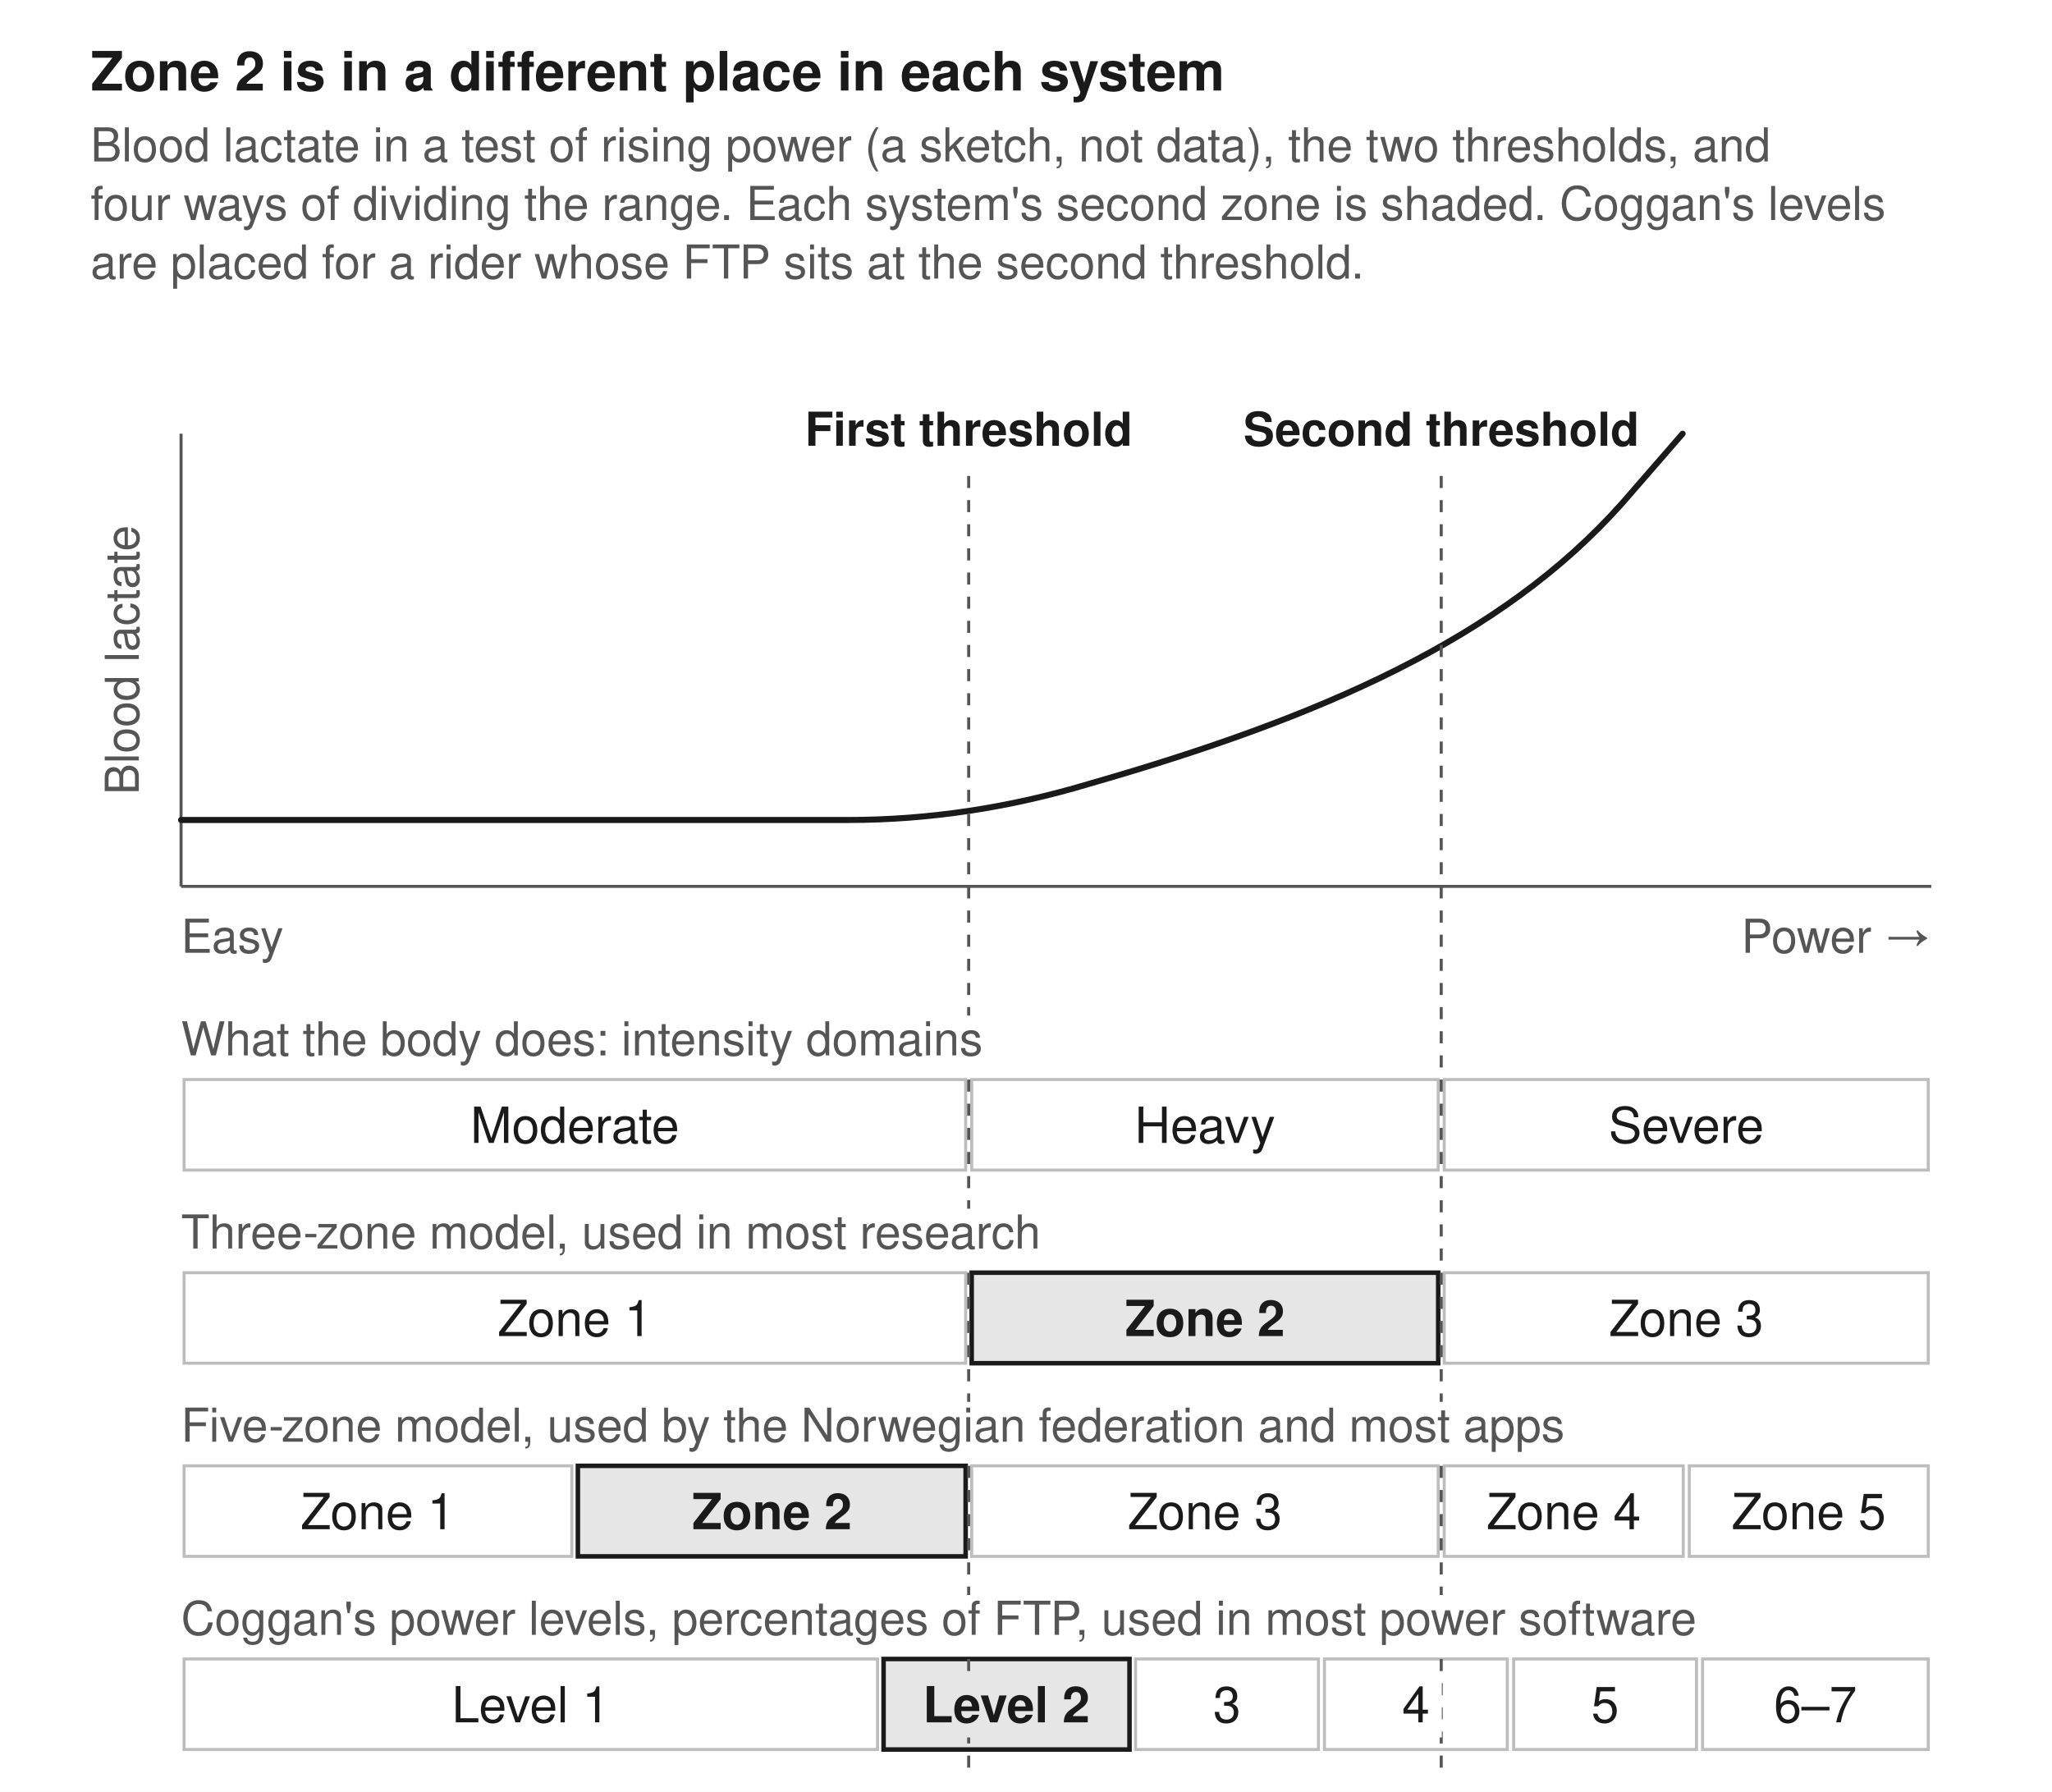
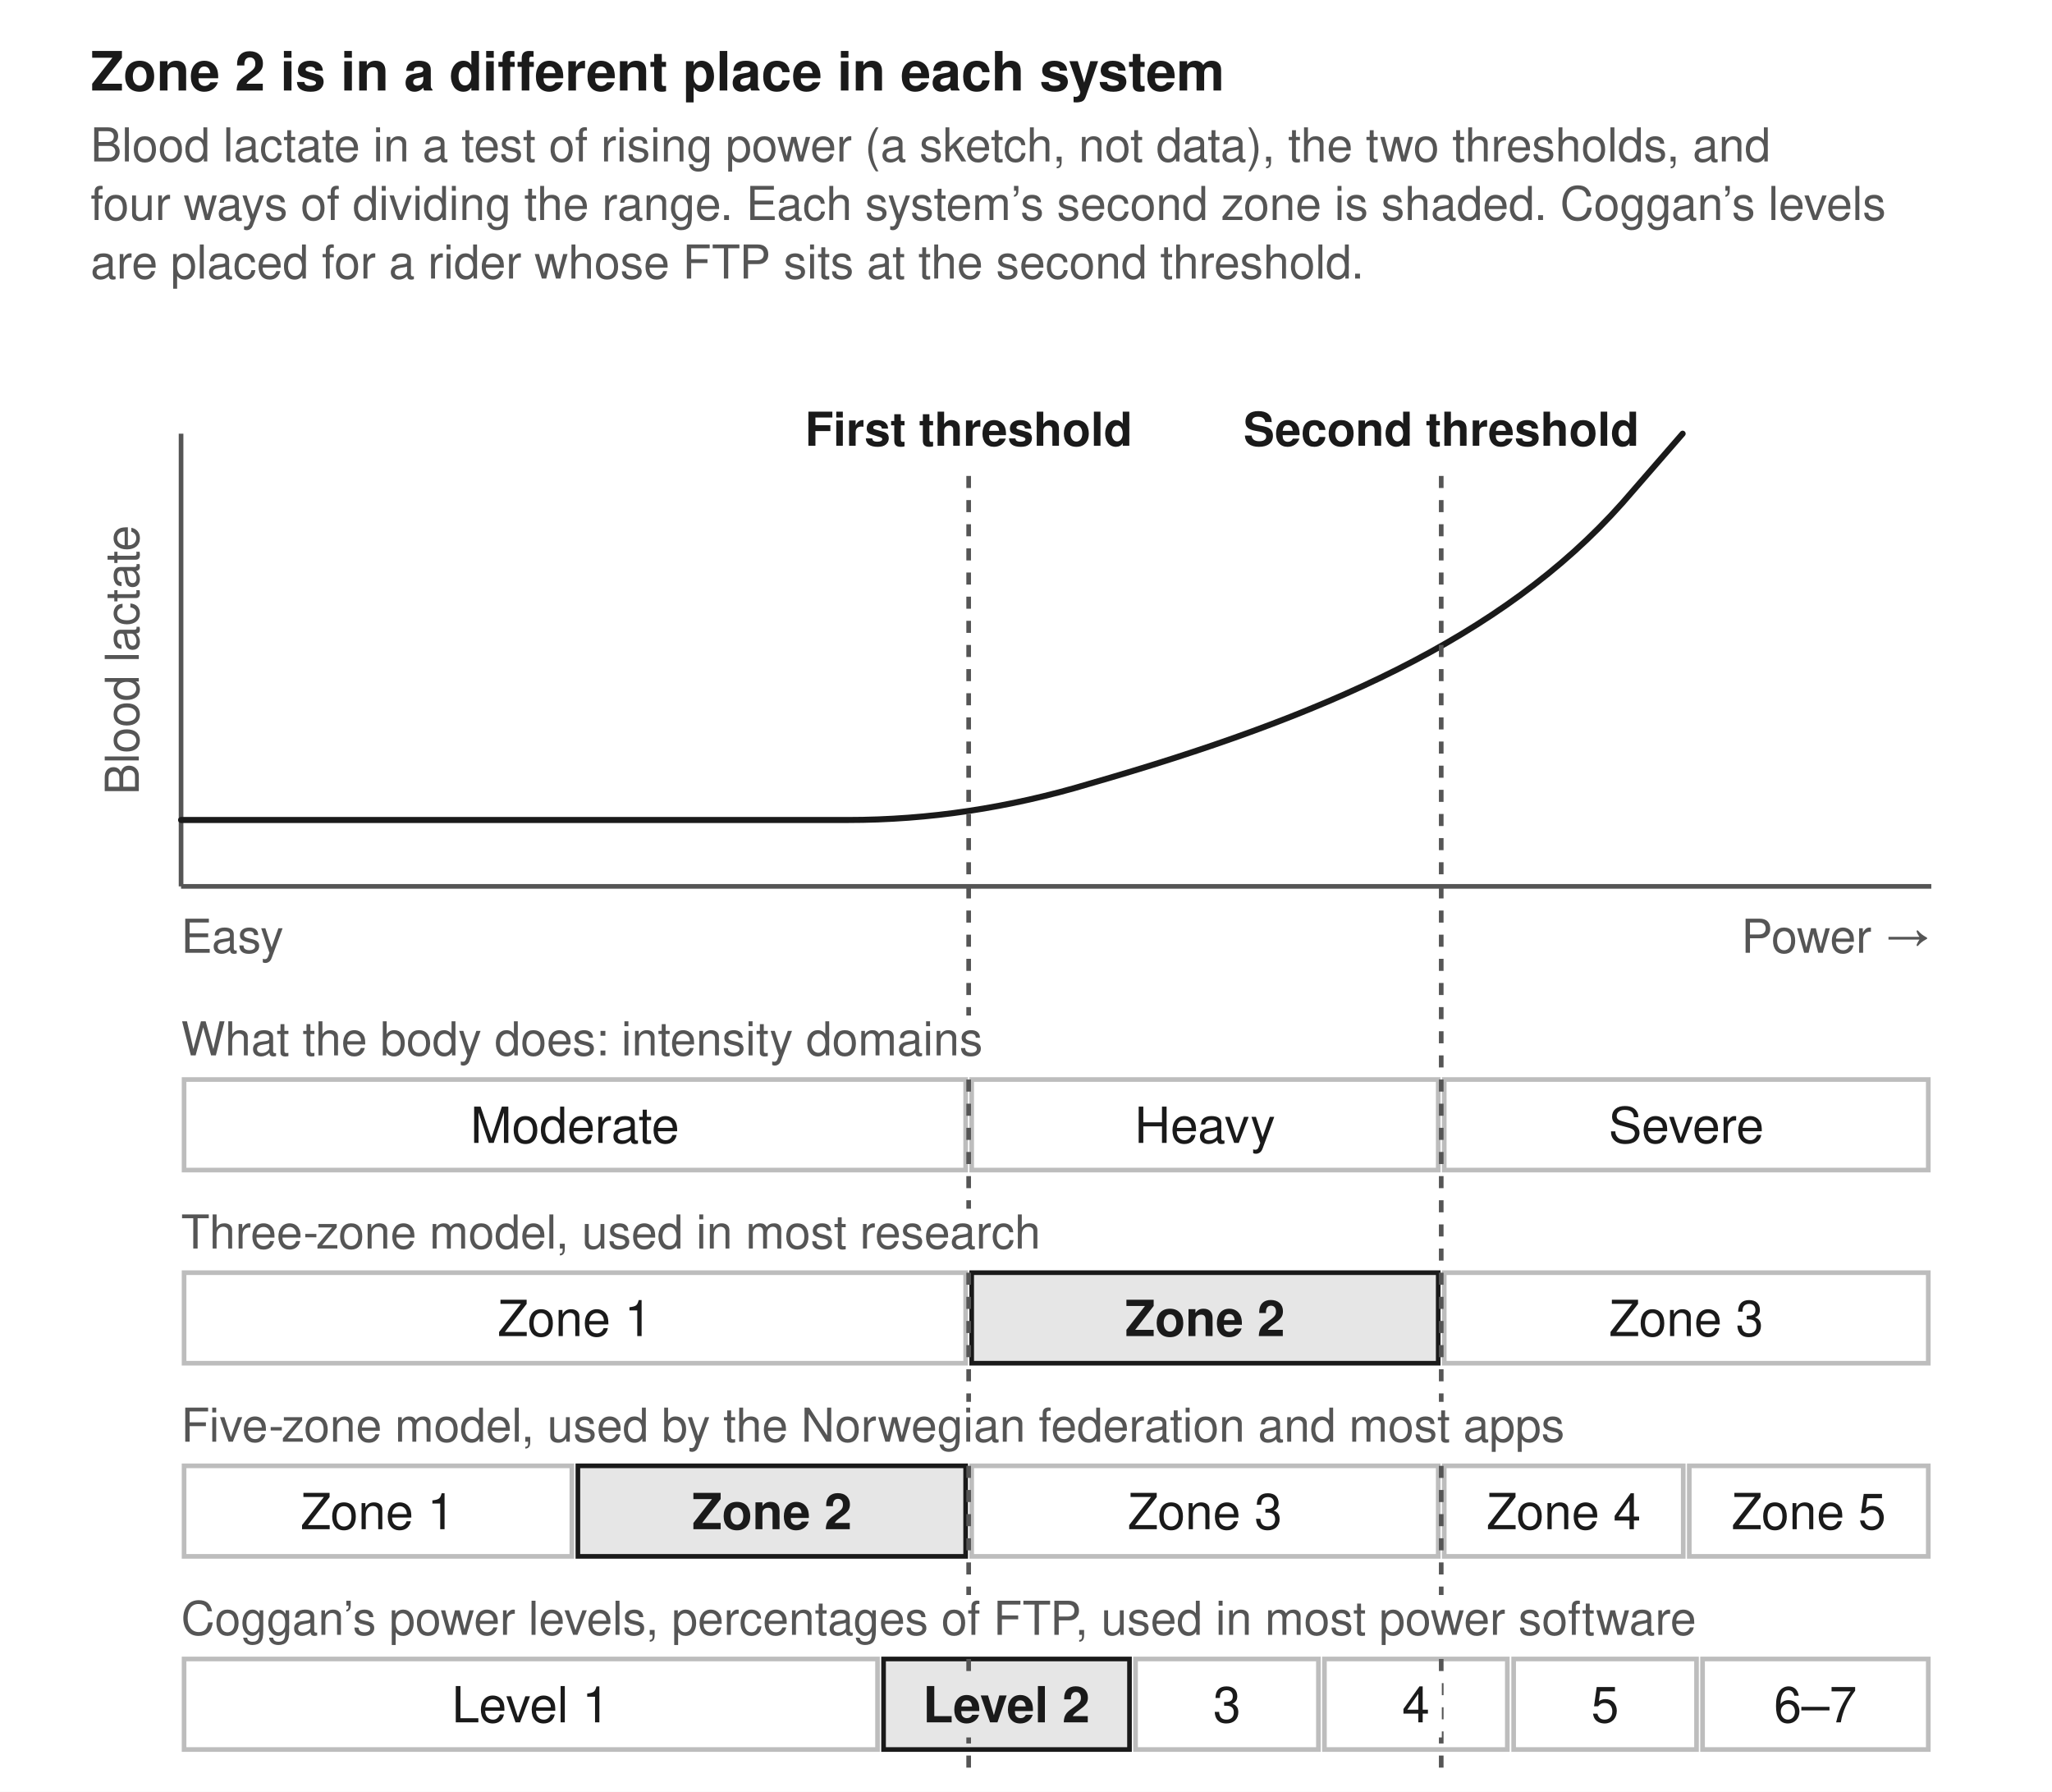
- <svg xmlns="http://www.w3.org/2000/svg" viewBox="0 0 680 593.7" width="680" height="593.7" role="img" aria-label="Sketch of a lactate curve with two thresholds, and beneath it the intensity domains, the three-zone and five-zone models and Coggan's power levels, each with its second zone shaded in a different place">
+ <svg xmlns="http://www.w3.org/2000/svg" viewBox="0 0 680 593.7" width="680" height="593.7" role="img" aria-label="Sketch of a lactate curve with two thresholds, and beneath it the intensity domains, the three-zone and five-zone models and Coggan’s power levels, each with its second zone shaded in a different place">
  <rect width="680" height="593.7" fill="#ffffff" />
  <text x="30.0" y="30.0" font-family="IBM Plex Sans, Helvetica, Arial, sans-serif" font-size="18" fill="#1a1a1a" text-anchor="start" font-weight="600">Zone 2 is in a different place in each system</text>
  <text x="30.0" y="53.5" font-family="IBM Plex Sans, Helvetica, Arial, sans-serif" font-size="15.5" fill="#555555" text-anchor="start" font-weight="400">Blood lactate in a test of rising power (a sketch, not data), the two thresholds, and</text>
-   <text x="30.0" y="72.9" font-family="IBM Plex Sans, Helvetica, Arial, sans-serif" font-size="15.5" fill="#555555" text-anchor="start" font-weight="400">four ways of dividing the range. Each system's second zone is shaded. Coggan's levels</text>
+   <text x="30.0" y="72.9" font-family="IBM Plex Sans, Helvetica, Arial, sans-serif" font-size="15.5" fill="#555555" text-anchor="start" font-weight="400">four ways of dividing the range. Each system’s second zone is shaded. Coggan’s levels</text>
  <text x="30.0" y="92.3" font-family="IBM Plex Sans, Helvetica, Arial, sans-serif" font-size="15.5" fill="#555555" text-anchor="start" font-weight="400">are placed for a rider whose FTP sits at the second threshold.</text>
-   <line x1="60" y1="293.7" x2="640" y2="293.7" stroke="#555555" stroke-width="1" />
-   <line x1="60" y1="143.7" x2="60" y2="293.7" stroke="#555555" stroke-width="1" />
+   <line x1="60" y1="293.7" x2="640" y2="293.7" stroke="#555555" stroke-width="1.54" />
+   <line x1="60" y1="143.7" x2="60" y2="293.7" stroke="#555555" stroke-width="1.54" />
  <text x="46.0" y="218.7" font-family="IBM Plex Sans, Helvetica, Arial, sans-serif" font-size="15.5" fill="#555555" text-anchor="middle" font-weight="400" transform="rotate(-90 46 218.7)">Blood lactate</text>
  <text x="640.0" y="315.7" font-family="IBM Plex Sans, Helvetica, Arial, sans-serif" font-size="15.5" fill="#555555" text-anchor="end" font-weight="400">Power →</text>
  <text x="60.0" y="315.7" font-family="IBM Plex Sans, Helvetica, Arial, sans-serif" font-size="15.5" fill="#555555" text-anchor="start" font-weight="400">Easy</text>
-   <path d="M60,271.7 L281.0,271.7 Q321.0,271.7 361.0,259.7 C437.6,237.7 497.6,211.7 537.6,166.7 L557.6,143.7" fill="none" stroke="#1a1a1a" stroke-width="2" stroke-linecap="round" />
-   <line x1="321.0" y1="157.7" x2="321.0" y2="293.7" stroke="#555555" stroke-width="1" stroke-dasharray="4 4" />
+   <path d="M60,271.7 L281.0,271.7 Q321.0,271.7 361.0,259.7 C437.6,237.7 497.6,211.7 537.6,166.7 L557.6,143.7" fill="none" stroke="#1a1a1a" stroke-width="2.00" stroke-linecap="round" />
+   <line x1="321.0" y1="157.7" x2="321.0" y2="293.7" stroke="#555555" stroke-width="1.54" stroke-dasharray="4 4" />
  <text x="321.0" y="147.7" font-family="IBM Plex Sans, Helvetica, Arial, sans-serif" font-size="15.5" fill="#1a1a1a" text-anchor="middle" font-weight="600">First threshold</text>
-   <line x1="477.6" y1="157.7" x2="477.6" y2="293.7" stroke="#555555" stroke-width="1" stroke-dasharray="4 4" />
+   <line x1="477.6" y1="157.7" x2="477.6" y2="293.7" stroke="#555555" stroke-width="1.54" stroke-dasharray="4 4" />
  <text x="477.6" y="147.7" font-family="IBM Plex Sans, Helvetica, Arial, sans-serif" font-size="15.5" fill="#1a1a1a" text-anchor="middle" font-weight="600">Second threshold</text>
-   <rect x="61.0" y="357.7" width="259.0" height="30" fill="#ffffff" stroke="#bdbdbd" stroke-width="1" />
-   <rect x="322.0" y="357.7" width="154.6" height="30" fill="#ffffff" stroke="#bdbdbd" stroke-width="1" />
-   <rect x="478.6" y="357.7" width="160.4" height="30" fill="#ffffff" stroke="#bdbdbd" stroke-width="1" />
-   <rect x="61.0" y="421.7" width="259.0" height="30" fill="#ffffff" stroke="#bdbdbd" stroke-width="1" />
-   <rect x="322.0" y="421.7" width="154.6" height="30" fill="#e6e6e6" stroke="#1a1a1a" stroke-width="1.5" />
-   <rect x="478.6" y="421.7" width="160.4" height="30" fill="#ffffff" stroke="#bdbdbd" stroke-width="1" />
-   <rect x="61.0" y="485.7" width="128.5" height="30" fill="#ffffff" stroke="#bdbdbd" stroke-width="1" />
-   <rect x="191.5" y="485.7" width="128.5" height="30" fill="#e6e6e6" stroke="#1a1a1a" stroke-width="1.5" />
-   <rect x="322.0" y="485.7" width="154.6" height="30" fill="#ffffff" stroke="#bdbdbd" stroke-width="1" />
-   <rect x="478.6" y="485.7" width="79.2" height="30" fill="#ffffff" stroke="#bdbdbd" stroke-width="1" />
-   <rect x="559.8" y="485.7" width="79.2" height="30" fill="#ffffff" stroke="#bdbdbd" stroke-width="1" />
-   <rect x="61.0" y="549.7" width="229.8" height="30" fill="#ffffff" stroke="#bdbdbd" stroke-width="1" />
-   <rect x="292.8" y="549.7" width="81.5" height="30" fill="#e6e6e6" stroke="#1a1a1a" stroke-width="1.5" />
-   <rect x="376.3" y="549.7" width="60.6" height="30" fill="#ffffff" stroke="#bdbdbd" stroke-width="1" />
-   <rect x="438.9" y="549.7" width="60.6" height="30" fill="#ffffff" stroke="#bdbdbd" stroke-width="1" />
-   <rect x="501.6" y="549.7" width="60.6" height="30" fill="#ffffff" stroke="#bdbdbd" stroke-width="1" />
-   <rect x="564.2" y="549.7" width="74.8" height="30" fill="#ffffff" stroke="#bdbdbd" stroke-width="1" />
-   <line x1="321.0" y1="293.7" x2="321.0" y2="587.7" stroke="#555555" stroke-width="1" stroke-dasharray="4 4" />
-   <line x1="477.6" y1="293.7" x2="477.6" y2="587.7" stroke="#555555" stroke-width="1" stroke-dasharray="4 4" />
+   <rect x="61.0" y="357.7" width="259.0" height="30" fill="#ffffff" stroke="#bdbdbd" stroke-width="1.54" />
+   <rect x="322.0" y="357.7" width="154.6" height="30" fill="#ffffff" stroke="#bdbdbd" stroke-width="1.54" />
+   <rect x="478.6" y="357.7" width="160.4" height="30" fill="#ffffff" stroke="#bdbdbd" stroke-width="1.54" />
+   <rect x="61.0" y="421.7" width="259.0" height="30" fill="#ffffff" stroke="#bdbdbd" stroke-width="1.54" />
+   <rect x="322.0" y="421.7" width="154.6" height="30" fill="#e6e6e6" stroke="#1a1a1a" stroke-width="1.54" />
+   <rect x="478.6" y="421.7" width="160.4" height="30" fill="#ffffff" stroke="#bdbdbd" stroke-width="1.54" />
+   <rect x="61.0" y="485.7" width="128.5" height="30" fill="#ffffff" stroke="#bdbdbd" stroke-width="1.54" />
+   <rect x="191.5" y="485.7" width="128.5" height="30" fill="#e6e6e6" stroke="#1a1a1a" stroke-width="1.54" />
+   <rect x="322.0" y="485.7" width="154.6" height="30" fill="#ffffff" stroke="#bdbdbd" stroke-width="1.54" />
+   <rect x="478.6" y="485.7" width="79.2" height="30" fill="#ffffff" stroke="#bdbdbd" stroke-width="1.54" />
+   <rect x="559.8" y="485.7" width="79.2" height="30" fill="#ffffff" stroke="#bdbdbd" stroke-width="1.54" />
+   <rect x="61.0" y="549.7" width="229.8" height="30" fill="#ffffff" stroke="#bdbdbd" stroke-width="1.54" />
+   <rect x="292.8" y="549.7" width="81.5" height="30" fill="#e6e6e6" stroke="#1a1a1a" stroke-width="1.54" />
+   <rect x="376.3" y="549.7" width="60.6" height="30" fill="#ffffff" stroke="#bdbdbd" stroke-width="1.54" />
+   <rect x="438.9" y="549.7" width="60.6" height="30" fill="#ffffff" stroke="#bdbdbd" stroke-width="1.54" />
+   <rect x="501.6" y="549.7" width="60.6" height="30" fill="#ffffff" stroke="#bdbdbd" stroke-width="1.54" />
+   <rect x="564.2" y="549.7" width="74.8" height="30" fill="#ffffff" stroke="#bdbdbd" stroke-width="1.54" />
+   <line x1="321.0" y1="293.7" x2="321.0" y2="587.7" stroke="#555555" stroke-width="1.54" stroke-dasharray="4 4" />
+   <line x1="477.6" y1="293.7" x2="477.6" y2="587.7" stroke="#555555" stroke-width="1.54" stroke-dasharray="4 4" />
  <rect x="56.0" y="336.5" width="329.2" height="17.8" fill="#ffffff" />
  <text x="60.0" y="349.7" font-family="IBM Plex Sans, Helvetica, Arial, sans-serif" font-size="15.5" fill="#555555" text-anchor="start" font-weight="400">What the body does: intensity domains</text>
  <rect x="149.5" y="364.7" width="81.9" height="19.0" fill="#ffffff" />
  <text x="190.5" y="378.7" font-family="IBM Plex Sans, Helvetica, Arial, sans-serif" font-size="16.5" fill="#1a1a1a" text-anchor="middle" font-weight="400">Moderate</text>
  <rect x="372.2" y="364.7" width="54.2" height="19.0" fill="#ffffff" />
  <text x="399.3" y="378.7" font-family="IBM Plex Sans, Helvetica, Arial, sans-serif" font-size="16.5" fill="#1a1a1a" text-anchor="middle" font-weight="400">Heavy</text>
  <rect x="527.1" y="364.7" width="63.4" height="19.0" fill="#ffffff" />
  <text x="558.8" y="378.7" font-family="IBM Plex Sans, Helvetica, Arial, sans-serif" font-size="16.5" fill="#1a1a1a" text-anchor="middle" font-weight="400">Severe</text>
  <rect x="56.0" y="400.5" width="346.5" height="17.8" fill="#ffffff" />
  <text x="60.0" y="413.7" font-family="IBM Plex Sans, Helvetica, Arial, sans-serif" font-size="15.5" fill="#555555" text-anchor="start" font-weight="400">Three-zone model, used in most research</text>
  <rect x="158.8" y="428.7" width="63.4" height="19.0" fill="#ffffff" />
  <text x="190.5" y="442.7" font-family="IBM Plex Sans, Helvetica, Arial, sans-serif" font-size="16.5" fill="#1a1a1a" text-anchor="middle" font-weight="400">Zone 1</text>
  <rect x="367.6" y="428.7" width="63.4" height="19.0" fill="#e6e6e6" />
  <text x="399.3" y="442.7" font-family="IBM Plex Sans, Helvetica, Arial, sans-serif" font-size="16.5" fill="#1a1a1a" text-anchor="middle" font-weight="600">Zone 2</text>
  <rect x="527.1" y="428.7" width="63.4" height="19.0" fill="#ffffff" />
  <text x="558.8" y="442.7" font-family="IBM Plex Sans, Helvetica, Arial, sans-serif" font-size="16.5" fill="#1a1a1a" text-anchor="middle" font-weight="400">Zone 3</text>
  <rect x="56.0" y="464.5" width="554.8" height="17.8" fill="#ffffff" />
  <text x="60.0" y="477.7" font-family="IBM Plex Sans, Helvetica, Arial, sans-serif" font-size="15.5" fill="#555555" text-anchor="start" font-weight="400">Five-zone model, used by the Norwegian federation and most apps</text>
  <rect x="93.5" y="492.7" width="63.4" height="19.0" fill="#ffffff" />
  <text x="125.2" y="506.7" font-family="IBM Plex Sans, Helvetica, Arial, sans-serif" font-size="16.5" fill="#1a1a1a" text-anchor="middle" font-weight="400">Zone 1</text>
  <rect x="224.0" y="492.7" width="63.4" height="19.0" fill="#e6e6e6" />
  <text x="255.8" y="506.7" font-family="IBM Plex Sans, Helvetica, Arial, sans-serif" font-size="16.5" fill="#1a1a1a" text-anchor="middle" font-weight="600">Zone 2</text>
  <rect x="367.6" y="492.7" width="63.4" height="19.0" fill="#ffffff" />
  <text x="399.3" y="506.7" font-family="IBM Plex Sans, Helvetica, Arial, sans-serif" font-size="16.5" fill="#1a1a1a" text-anchor="middle" font-weight="400">Zone 3</text>
  <rect x="486.5" y="492.7" width="63.4" height="19.0" fill="#ffffff" />
  <text x="518.2" y="506.7" font-family="IBM Plex Sans, Helvetica, Arial, sans-serif" font-size="16.5" fill="#1a1a1a" text-anchor="middle" font-weight="400">Zone 4</text>
  <rect x="567.7" y="492.7" width="63.4" height="19.0" fill="#ffffff" />
  <text x="599.4" y="506.7" font-family="IBM Plex Sans, Helvetica, Arial, sans-serif" font-size="16.5" fill="#1a1a1a" text-anchor="middle" font-weight="400">Zone 5</text>
  <rect x="56.0" y="528.5" width="615.6" height="17.8" fill="#ffffff" />
-   <text x="60.0" y="541.7" font-family="IBM Plex Sans, Helvetica, Arial, sans-serif" font-size="15.5" fill="#555555" text-anchor="start" font-weight="400">Coggan's power levels, percentages of FTP, used in most power software</text>
+   <text x="60.0" y="541.7" font-family="IBM Plex Sans, Helvetica, Arial, sans-serif" font-size="15.5" fill="#555555" text-anchor="start" font-weight="400">Coggan’s power levels, percentages of FTP, used in most power software</text>
  <rect x="139.5" y="556.7" width="72.7" height="19.0" fill="#ffffff" />
  <text x="175.9" y="570.7" font-family="IBM Plex Sans, Helvetica, Arial, sans-serif" font-size="16.5" fill="#1a1a1a" text-anchor="middle" font-weight="400">Level 1</text>
  <rect x="297.2" y="556.7" width="72.7" height="19.0" fill="#e6e6e6" />
  <text x="333.5" y="570.7" font-family="IBM Plex Sans, Helvetica, Arial, sans-serif" font-size="16.5" fill="#1a1a1a" text-anchor="middle" font-weight="600">Level 2</text>
  <rect x="398.0" y="556.7" width="17.2" height="19.0" fill="#ffffff" />
  <text x="406.6" y="570.7" font-family="IBM Plex Sans, Helvetica, Arial, sans-serif" font-size="16.5" fill="#1a1a1a" text-anchor="middle" font-weight="400">3</text>
  <rect x="460.6" y="556.7" width="17.2" height="19.0" fill="#ffffff" />
  <text x="469.2" y="570.7" font-family="IBM Plex Sans, Helvetica, Arial, sans-serif" font-size="16.5" fill="#1a1a1a" text-anchor="middle" font-weight="400">4</text>
  <rect x="523.3" y="556.7" width="17.2" height="19.0" fill="#ffffff" />
  <text x="531.9" y="570.7" font-family="IBM Plex Sans, Helvetica, Arial, sans-serif" font-size="16.5" fill="#1a1a1a" text-anchor="middle" font-weight="400">5</text>
  <rect x="583.7" y="556.7" width="35.7" height="19.0" fill="#ffffff" />
  <text x="601.6" y="570.7" font-family="IBM Plex Sans, Helvetica, Arial, sans-serif" font-size="16.5" fill="#1a1a1a" text-anchor="middle" font-weight="400">6–7</text>
</svg>
